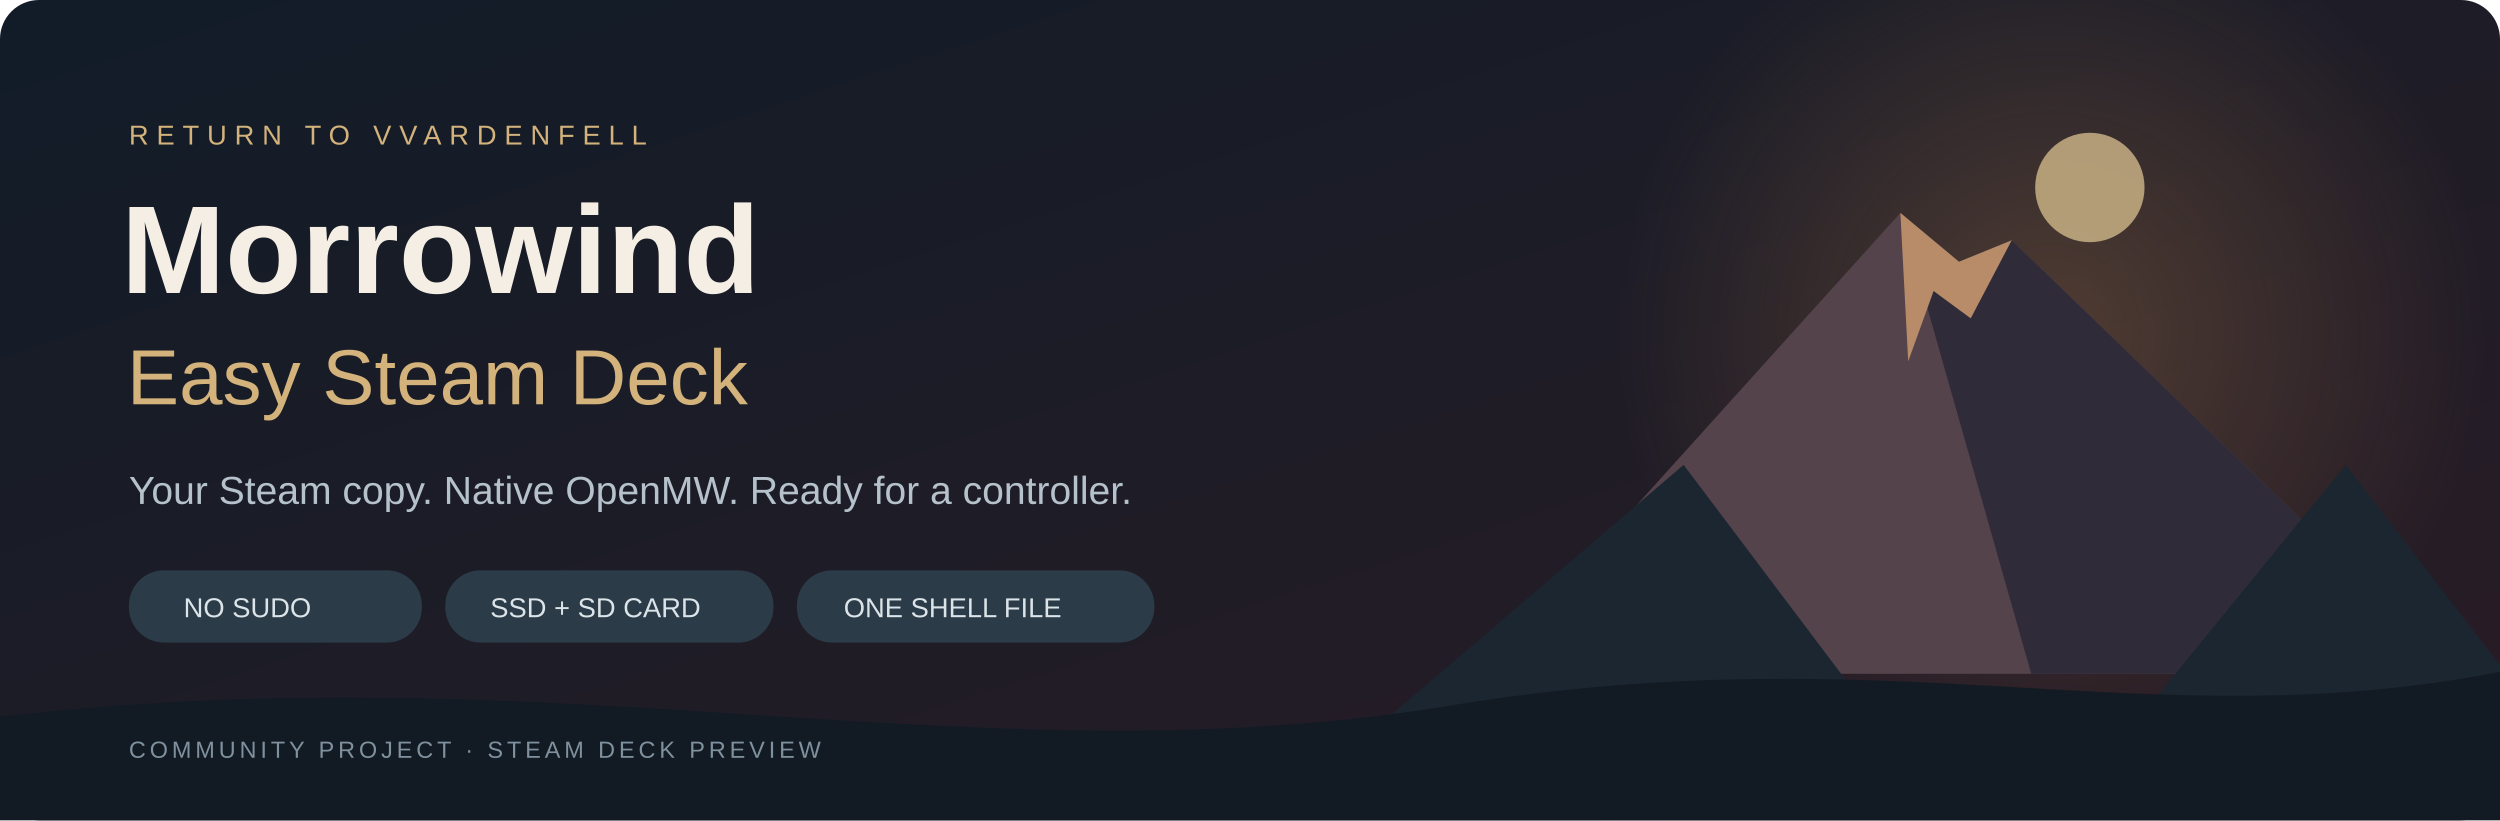
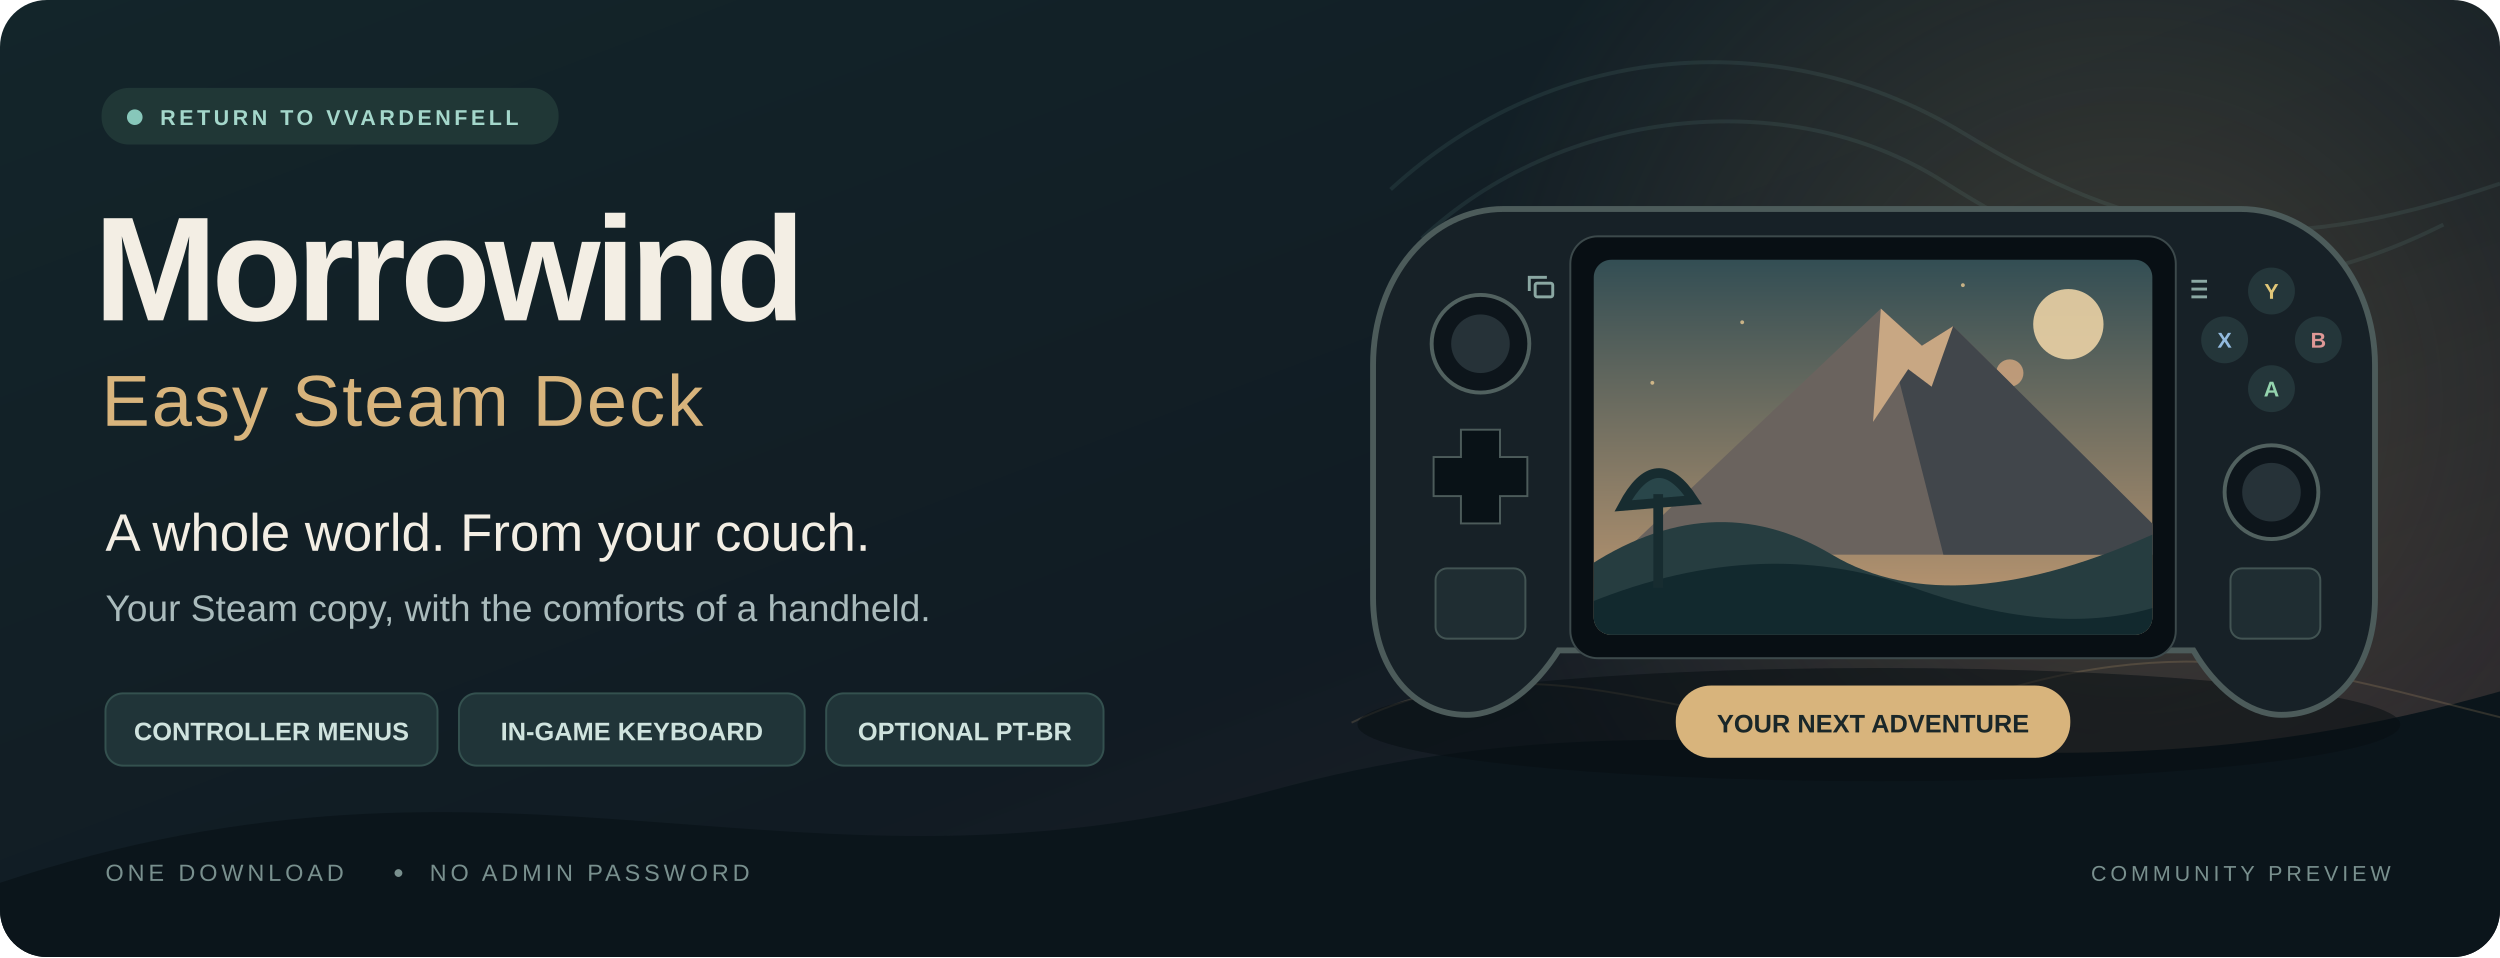
- <svg xmlns="http://www.w3.org/2000/svg" width="1280" height="420" viewBox="0 0 1280 420" role="img" aria-labelledby="title desc">
+ <svg xmlns="http://www.w3.org/2000/svg" width="1280" height="490" viewBox="0 0 1280 490" role="img" aria-labelledby="title desc">
  <defs>
-     <linearGradient id="sky" x2="1" y2="1">
-       <stop stop-color="#111c28" />
-       <stop offset="1" stop-color="#2a1c25" />
+     <linearGradient id="bg" x2="1" y2="1">
+       <stop stop-color="#13252a" />
+       <stop offset=".6" stop-color="#111b23" />
+       <stop offset="1" stop-color="#29242b" />
+     </linearGradient>
+     <linearGradient id="screen" x2="0" y2="1">
+       <stop stop-color="#334e54" />
+       <stop offset="1" stop-color="#c49b72" />
    </linearGradient>
    <radialGradient id="glow">
-       <stop stop-color="#df9b57" stop-opacity=".25" />
-       <stop offset="1" stop-color="#df9b57" stop-opacity="0" />
+       <stop stop-color="#dfb57a" stop-opacity=".22" />
+       <stop offset="1" stop-color="#dfb57a" stop-opacity="0" />
    </radialGradient>
+     <clipPath id="frame">
+       <rect width="1280" height="490" rx="24" />
+     </clipPath>
+     <clipPath id="display">
+       <rect x="816" y="133" width="286" height="192" rx="9" />
+     </clipPath>
  </defs>
-   <rect width="1280" height="420" rx="20" fill="url(#sky)" />
-   <circle cx="1050" cy="170" r="225" fill="url(#glow)" />
-   <circle cx="1070" cy="96" r="28" fill="#cfb88a" opacity=".8" />
-   <path d="M760 345 973 109 1003 134 1030 123 1260 345Z" fill="#54434b" />
-   <path d="m973 109 30 25 27-11 230 222H1040Z" fill="#302b38" />
-   <path d="m973 109 30 25 27-11-21 40-19-14-13 36Z" fill="#b98c69" />
-   <path d="m710 368 152-130 98 130m135 0 106-130 100 130" fill="#1b2630" />
-   <path d="M0 367c290-34 503 34 744-6 228-37 355 18 536-17v76H0Z" fill="#121a24" />
-   <g font-family="Segoe UI,Arial,sans-serif">
-     <text x="66" y="74" font-size="14" letter-spacing="4" fill="#d3b27b">RETURN TO VVARDENFELL</text>
-     <text x="62" y="150" font-size="64" font-weight="700" fill="#f4eee5">Morrowind</text>
-     <text x="65" y="207" font-size="40" font-weight="300" fill="#d3b27b">Easy Steam Deck</text>
-     <text x="66" y="258" font-size="20" fill="#b5c1cb">Your Steam copy. Native OpenMW. Ready for a controller.</text>
-     <g font-size="14" fill="#dbe4e9">
-       <rect x="66" y="292" width="150" height="37" rx="18" fill="#2c3b48" />
-       <text x="94" y="316">NO SUDO</text>
-       <rect x="228" y="292" width="168" height="37" rx="18" fill="#2c3b48" />
-       <text x="251" y="316">SSD + SD CARD</text>
-       <rect x="408" y="292" width="183" height="37" rx="18" fill="#2c3b48" />
-       <text x="432" y="316">ONE SHELL FILE</text>
+   <g clip-path="url(#frame)">
+     <rect width="1280" height="490" fill="url(#bg)" />
+     <circle cx="1090" cy="205" r="350" fill="url(#glow)" />
+     <path d="M0 452C260 365 408 471 650 405S1020 428 1280 354v136H0Z" fill="#0b151b" />
+     <path d="M728 122c70-66 187-80 267-29s154 73 256 22M712 97c86-79 204-83 293-29s155 67 275 26" fill="none" stroke="#87c7ba" stroke-opacity=".10" stroke-width="2" />
+     <path d="M692 370c118-57 195 31 316-11s196-9 288 12" fill="none" stroke="#d8b47c" stroke-opacity=".18" />
+     <g font-family="Segoe UI,Arial,sans-serif">
+       <rect x="52" y="45" width="234" height="29" rx="14" fill="#203736" />
+       <circle cx="69" cy="60" r="4" fill="#87c7ba" />
+       <text x="82" y="64" font-size="11" font-weight="600" letter-spacing="1.8" fill="#a4d7cb">RETURN TO VVARDENFELL</text>
+       <text x="48" y="164" font-size="76" font-weight="700" letter-spacing="-3" fill="#f3eee4">Morrowind</text>
+       <text x="52" y="218" font-size="37" font-weight="400" letter-spacing="1" fill="#d8b47c">Easy Steam Deck</text>
+       <text x="54" y="282" font-size="27" fill="#f3eee4">A whole world. From your couch.</text>
+       <text x="54" y="318" font-size="19" fill="#aabbbc">Your Steam copy, with the comforts of a handheld.</text>
+       <g font-size="13" font-weight="600" fill="#cfe3de">
+         <rect x="54" y="355" width="170" height="37" rx="9" fill="#203438" stroke="#34514f" />
+         <text x="139" y="379" text-anchor="middle">CONTROLLER MENUS</text>
+         <rect x="235" y="355" width="177" height="37" rx="9" fill="#203438" stroke="#34514f" />
+         <text x="323.5" y="379" text-anchor="middle">IN-GAME KEYBOARD</text>
+         <rect x="423" y="355" width="142" height="37" rx="9" fill="#203438" stroke="#34514f" />
+         <text x="494" y="379" text-anchor="middle">OPTIONAL PT-BR</text>
+       </g>
+       <text x="54" y="451" font-size="12" letter-spacing="2" fill="#79908e">ONE DOWNLOAD</text>
+       <circle cx="204" cy="447" r="2" fill="#79908e" />
+       <text x="220" y="451" font-size="12" letter-spacing="2" fill="#79908e">NO ADMIN PASSWORD</text>
+       <text x="1224" y="451" text-anchor="end" font-size="11" letter-spacing="2" fill="#79908e">COMMUNITY PREVIEW</text>
    </g>
-     <text x="66" y="388" font-size="12" letter-spacing="2" fill="#80919e">COMMUNITY PROJECT · STEAM DECK PREVIEW</text>
+     <ellipse cx="962" cy="371" rx="267" ry="29" fill="#070e13" opacity=".55" />
+     <path d="M770 107h377c38 0 69 35 69 80v119c0 36-20 60-48 60-17 0-34-14-45-33H798c-12 19-29 33-47 33-28 0-48-24-48-60V187c0-45 29-80 67-80Z" fill="#172127" stroke="#4c5b5a" stroke-width="3" />
+     <rect x="804" y="121" width="310" height="216" rx="14" fill="#080f14" stroke="#3c494b" />
+     <g clip-path="url(#display)">
+       <rect x="816" y="133" width="286" height="192" fill="url(#screen)" />
+       <circle cx="1059" cy="166" r="18" fill="#eed4a7" opacity=".88" />
+       <circle cx="1029" cy="191" r="7" fill="#d4a780" opacity=".8" />
+       <path d="m830 284 133-126 21 19 16-10 118 117Z" fill="#6a635e" />
+       <path d="m963 158 21 19 16-10 118 117H995Z" fill="#41464b" />
+       <path d="m963 158 21 19 16-10-11 31-12-9-18 27Z" fill="#c8a783" />
+       <path d="M810 292q66-45 128-8t170-13v60H810Z" fill="#263d40" />
+       <path d="M808 311q91-39 172-10t137 5v32H808Z" fill="#12292e" />
+       <path d="M849 301v-48m-18 6q17-32 36-3Z" stroke="#172c30" stroke-width="5" fill="#29464a" />
+       <g fill="#e9c891" opacity=".8">
+         <circle cx="892" cy="165" r="1" />
+         <circle cx="846" cy="196" r="1" />
+         <circle cx="1005" cy="146" r="1" />
+       </g>
+     </g>
+     <circle cx="758" cy="176" r="25" fill="#0d151b" stroke="#51615f" stroke-width="2" />
+     <circle cx="758" cy="176" r="15" fill="#263238" />
+     <path d="M748 220h20v14h14v20h-14v14h-20v-14h-14v-20h14Z" fill="#091217" stroke="#4c5b5a" />
+     <rect x="735" y="291" width="46" height="36" rx="6" fill="#1f2d32" stroke="#425453" />
+     <rect x="1142" y="291" width="46" height="36" rx="6" fill="#1f2d32" stroke="#425453" />
+     <circle cx="1163" cy="252" r="24" fill="#0d151b" stroke="#51615f" stroke-width="2" />
+     <circle cx="1163" cy="252" r="15" fill="#263238" />
+     <g font-family="Segoe UI,Arial,sans-serif" font-size="11" font-weight="600" text-anchor="middle">
+       <circle cx="1163" cy="149" r="12" fill="#24363a" />
+       <text x="1163" y="153" fill="#e1c778">Y</text>
+       <circle cx="1187" cy="174" r="12" fill="#24363a" />
+       <text x="1187" y="178" fill="#df9896">B</text>
+       <circle cx="1139" cy="174" r="12" fill="#24363a" />
+       <text x="1139" y="178" fill="#93bbdf">X</text>
+       <circle cx="1163" cy="199" r="12" fill="#24363a" />
+       <text x="1163" y="203" fill="#94d4ae">A</text>
+     </g>
+     <g fill="none" stroke="#8ba8a3" stroke-width="1.5">
+       <rect x="786" y="145" width="9" height="7" rx="1" />
+       <path d="M783 149v-7h9" />
+       <path d="M1122 144h8m-8 4h8m-8 4h8" />
+     </g>
+     <rect x="858" y="351" width="202" height="37" rx="18" fill="#d8b47c" />
+     <text x="959" y="375" text-anchor="middle" font-family="Segoe UI,Arial,sans-serif" font-size="13" font-weight="600" fill="#1a2729">YOUR NEXT ADVENTURE</text>
  </g>
</svg>
